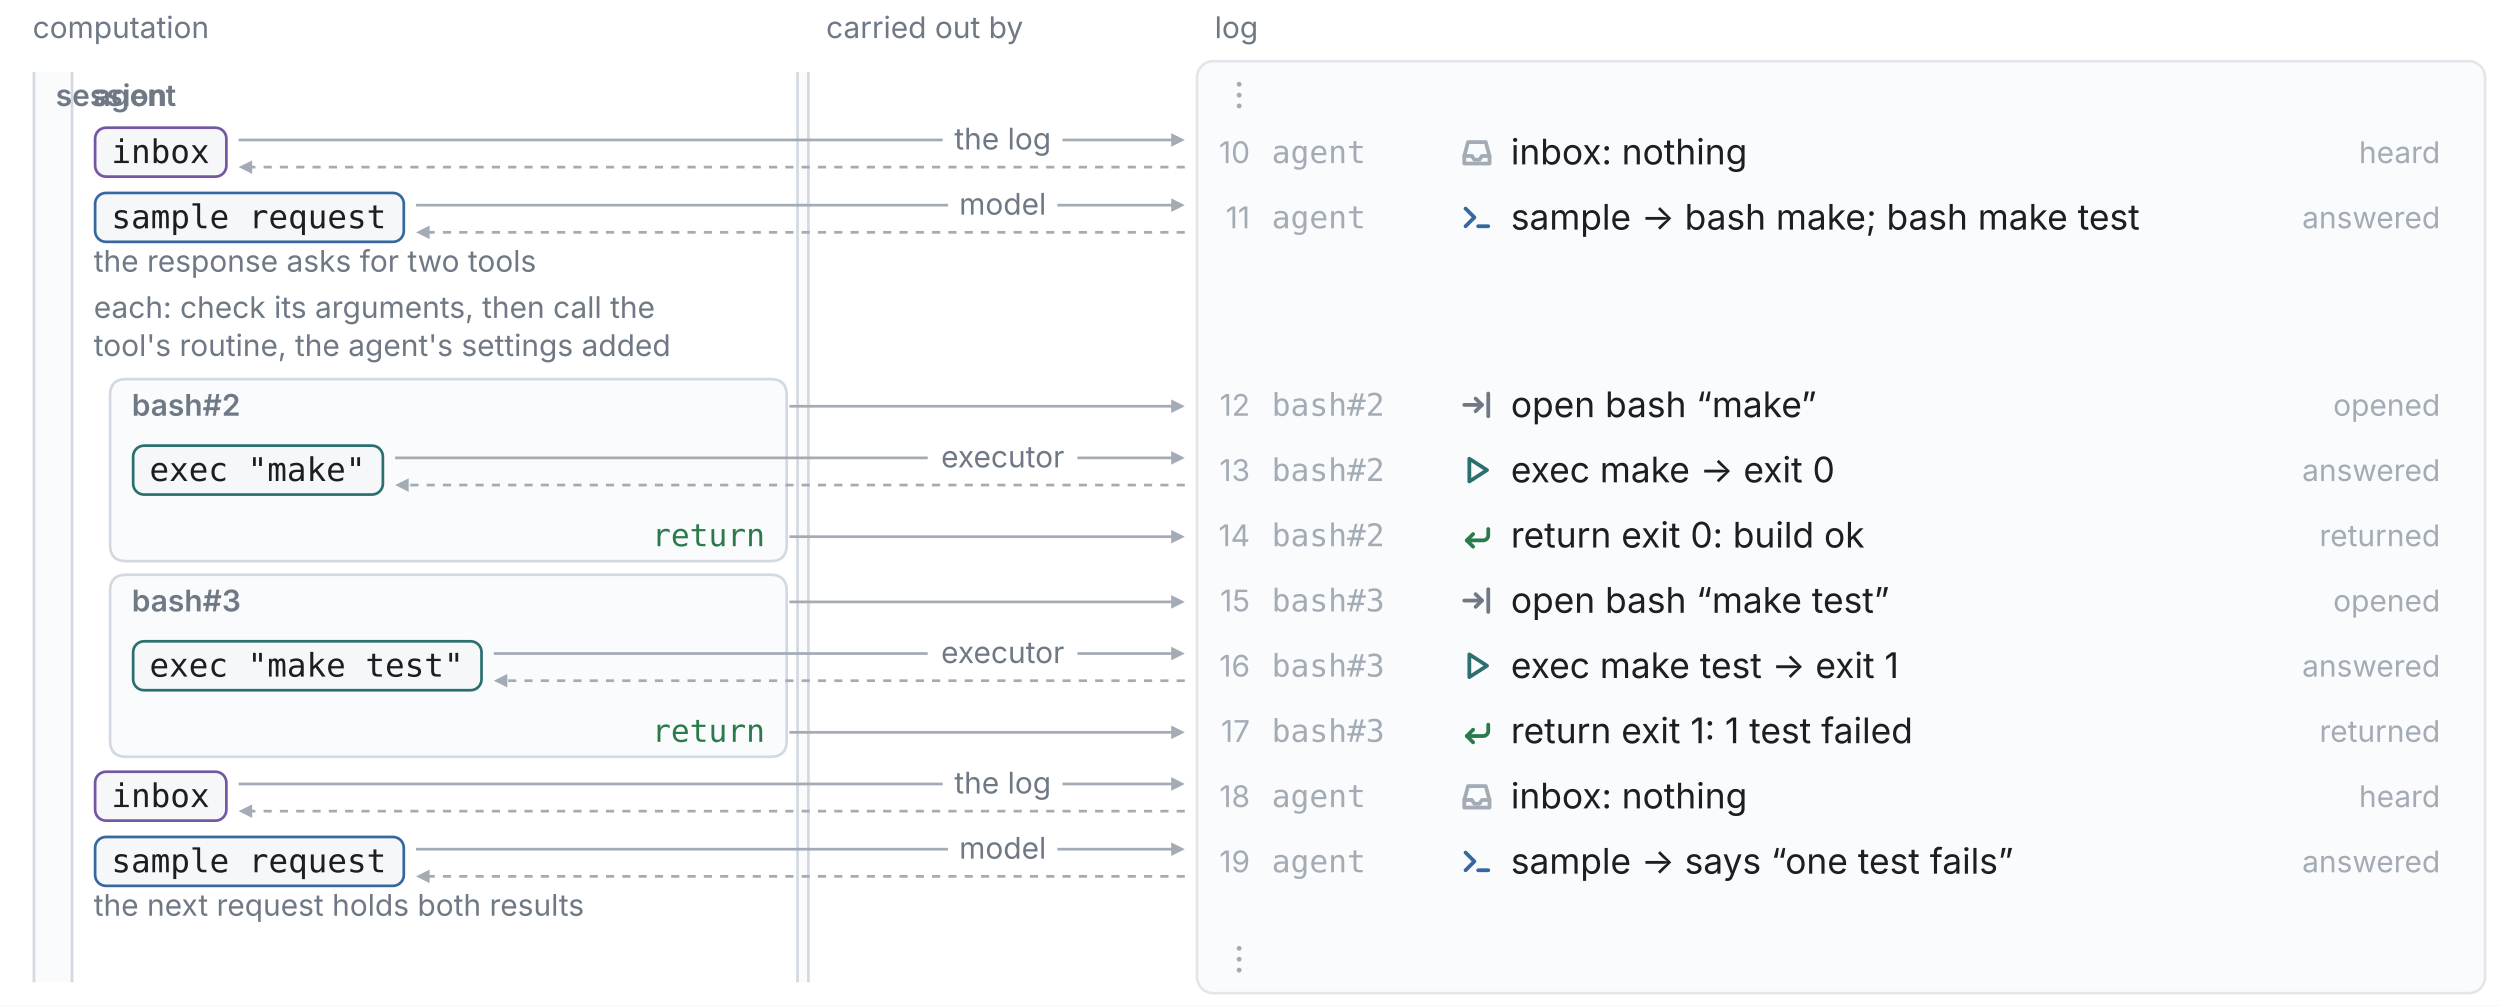
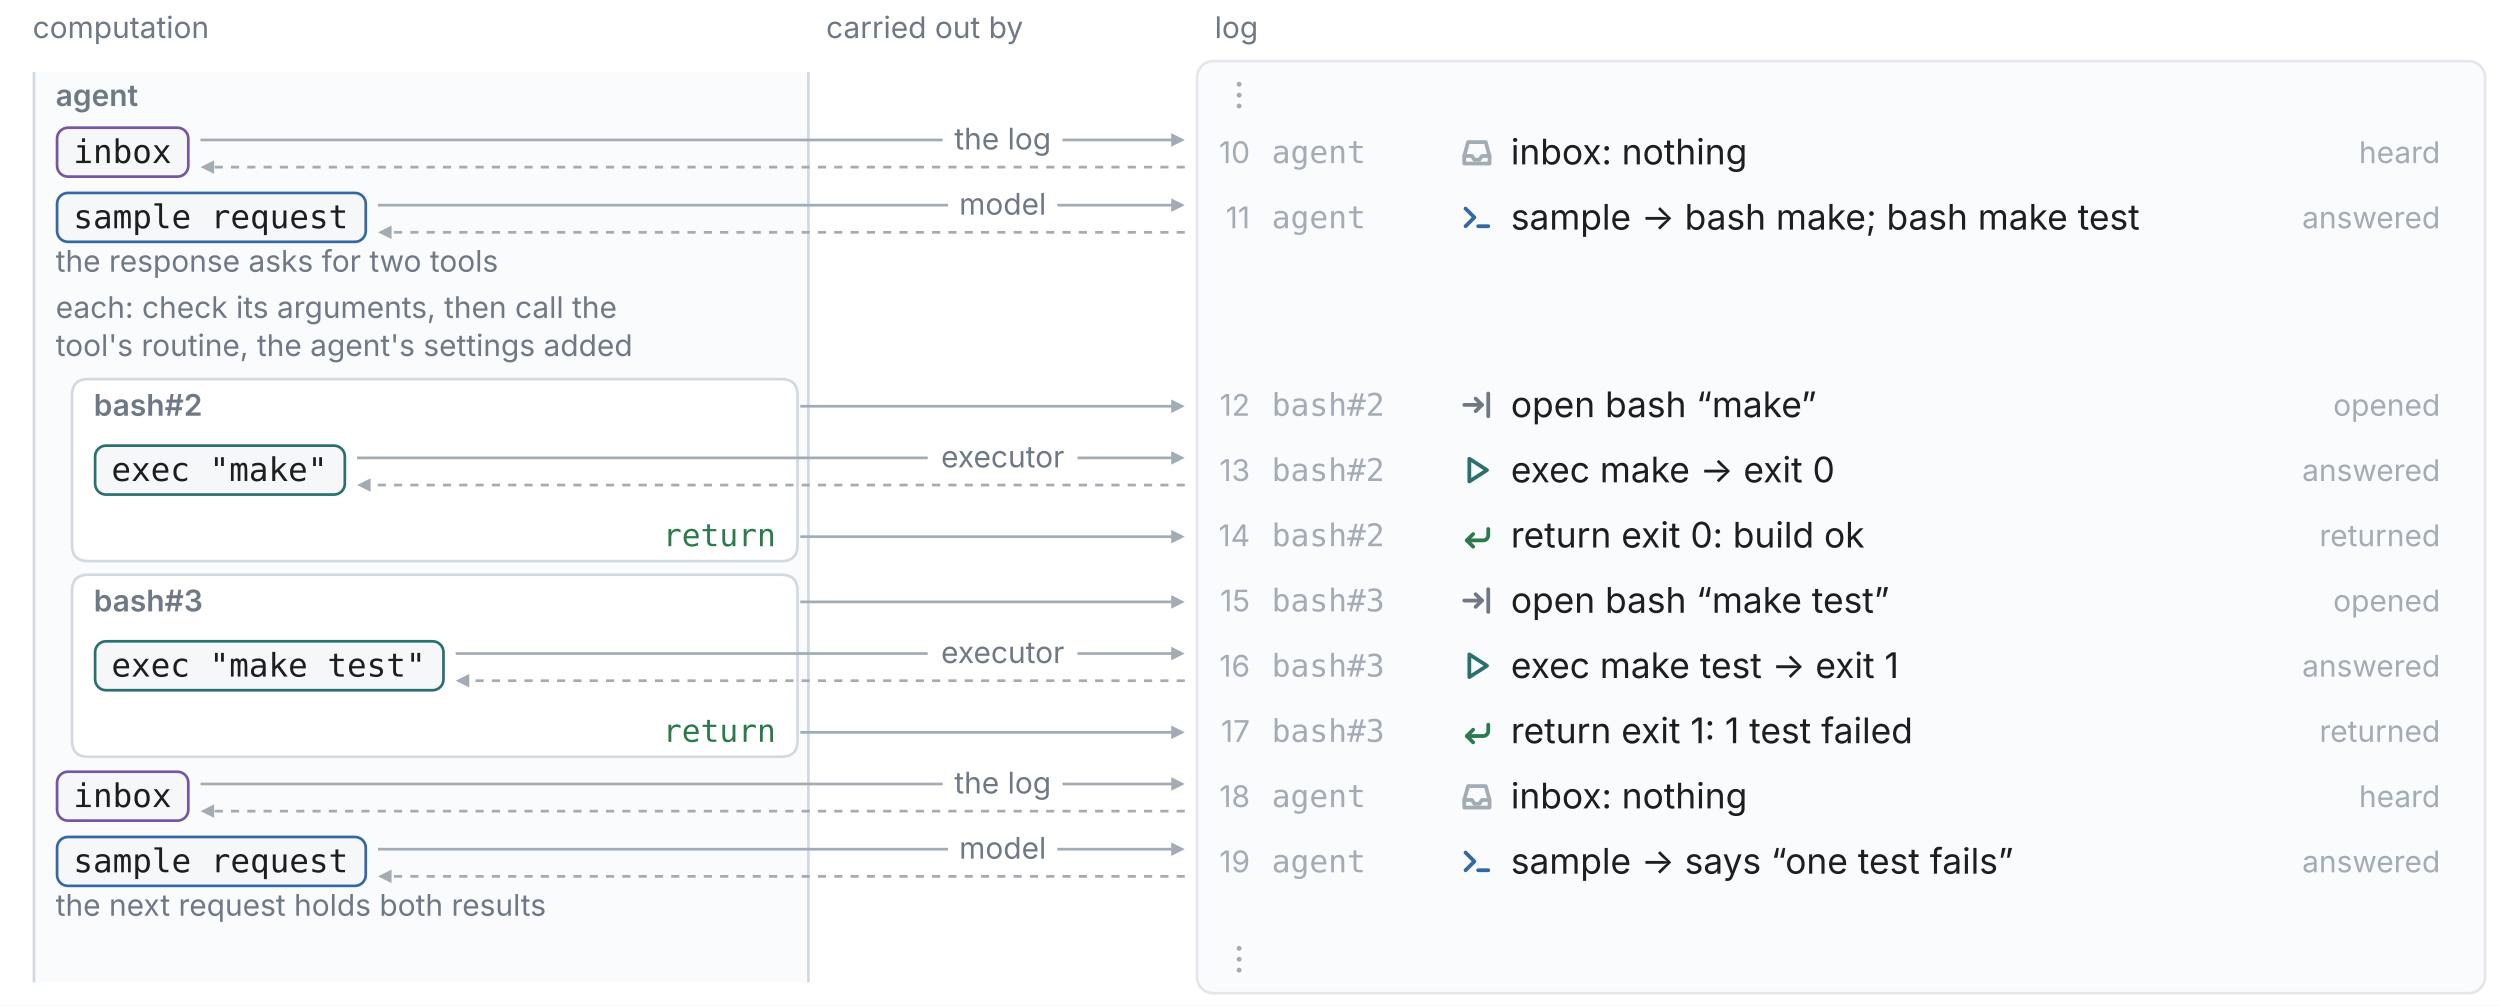
<svg xmlns="http://www.w3.org/2000/svg" viewBox="0 0 920 370" width="920" height="370">
  <style>text{font-family:-apple-system, BlinkMacSystemFont, 'Segoe UI', system-ui, sans-serif;font-size:13px;fill:#1c1e21}.m{font-family:ui-monospace, SFMono-Regular, Menlo, Consolas, monospace}.s{font-size:11px;fill:#6f7985}.f{font-size:11px;fill:#a3abb5}.b{font-weight:600}.n{font-variant-numeric:tabular-nums}.fr{font-family:ui-monospace, SFMono-Regular, Menlo, Consolas, monospace;font-size:11.5px;fill:#a3abb5}.ch{font-family:ui-monospace, SFMono-Regular, Menlo, Consolas, monospace;font-size:12px}.e{font-family:ui-monospace, SFMono-Regular, Menlo, Consolas, monospace;font-size:11.5px}.a{stroke:#a3abb5;fill:none}.d{stroke-dasharray:3 3}.bx{stroke:#d3d9e0;fill:none}</style>
  <rect width="920" height="370" fill="#fff" />
  <text x="12" y="14" class="s">computation</text>
  <text x="304" y="14" class="s">carried out by</text>
  <text x="447" y="14" class="s">log</text>
  <rect x="440.5" y="22.5" width="474" height="343" rx="6" fill="#fafbfc" stroke="#e3e6ea" />
  <path fill="#fafbfc" d="M12.5,361.5V26.5H297.5V361.5H12.5Z" />
  <path class="bx" d="M12.5,361.5V26.5M297.5,26.5V361.5" />
-   <path fill="#fff" d="M26.5,361.5V26.5H293.5V361.5H26.5Z" />
-   <path class="bx" d="M26.5,361.5V26.5M293.5,26.5V361.5" />
-   <path fill="#fafbfc" d="M40.5,200.5V145.5Q40.5,139.5 46.5,139.5H283.5Q289.5,139.5 289.5,145.5V200.5Q289.5,206.5 283.5,206.5H46.5Q40.5,206.5 40.5,200.5Z" />
-   <path class="bx" d="M40.5,200.5V145.5Q40.5,139.5 46.5,139.5H283.5Q289.5,139.5 289.5,145.5V200.5Q289.5,206.5 283.5,206.5H46.5Q40.5,206.5 40.5,200.5" />
-   <path fill="#fafbfc" d="M40.5,272.5V217.5Q40.5,211.5 46.5,211.5H283.5Q289.5,211.5 289.5,217.5V272.5Q289.5,278.5 283.5,278.5H46.5Q40.5,278.5 40.5,272.5Z" />
-   <path class="bx" d="M40.5,272.5V217.5Q40.5,211.5 46.5,211.5H283.5Q289.5,211.5 289.5,217.5V272.5Q289.5,278.5 283.5,278.5H46.5Q40.5,278.5 40.5,272.5" />
-   <text x="20.5" y="39" class="s b">session</text>
-   <text x="34.5" y="39" class="s b">agent</text>
+   <path fill="#fff" d="M26.5,200.5V145.5Q26.5,139.5 32.5,139.5H287.5Q293.5,139.5 293.5,145.5V200.5Q293.5,206.5 287.5,206.5H32.5Q26.5,206.5 26.5,200.5Z" />
+   <path class="bx" d="M26.5,200.5V145.5Q26.5,139.5 32.5,139.5H287.5Q293.5,139.5 293.5,145.5V200.5Q293.5,206.5 287.5,206.5H32.5Q26.5,206.5 26.5,200.5" />
+   <path fill="#fff" d="M26.5,272.5V217.5Q26.5,211.5 32.5,211.5H287.5Q293.5,211.5 293.5,217.5V272.5Q293.5,278.5 287.5,278.5H32.5Q26.5,278.5 26.5,272.5Z" />
+   <path class="bx" d="M26.5,272.5V217.5Q26.5,211.5 32.5,211.5H287.5Q293.5,211.5 293.5,217.5V272.5Q293.5,278.5 287.5,278.5H32.5Q26.5,278.5 26.5,272.5" />
+   <text x="20.5" y="39" class="s b">agent</text>
  <circle cx="456" cy="31" r="0.9" fill="#a3abb5" />
  <circle cx="456" cy="35" r="0.9" fill="#a3abb5" />
  <circle cx="456" cy="39" r="0.9" fill="#a3abb5" />
  <text x="460" y="60" class="f n" text-anchor="end">10</text>
  <text x="468" y="60" class="fr">agent</text>
  <g transform="translate(537,49.5) scale(0.9286)" stroke="#a3abb5" fill="#a3abb5" stroke-width="1.5" stroke-linecap="round" stroke-linejoin="round">
    <path d="M2 8.5h3l1 1.5h2l1-1.5h3" fill="none" />
    <path d="M2 8.5L3.5 3h7L12 8.5v3H2z" fill="none" />
  </g>
  <text x="556" y="60.5">inbox: nothing</text>
  <text x="898" y="60" class="f" text-anchor="end">heard</text>
-   <rect x="35.0" y="47.0" width="48.3" height="18" rx="4" fill="#f6f7f9" stroke="#7556a3" />
-   <text x="41" y="60" class="ch">inbox</text>
-   <path class="a" d="M87.8,51.5H432" />
+   <rect x="21.0" y="47.0" width="48.3" height="18" rx="4" fill="#f6f7f9" stroke="#7556a3" />
+   <text x="27" y="60" class="ch">inbox</text>
+   <path class="a" d="M73.8,51.5H432" />
  <path fill="#a3abb5" d="M436,51.5l-5,-2.5v5z" />
  <rect x="346.9" y="45.0" width="44.1" height="13" fill="#fff" />
  <text x="369" y="55" class="s" text-anchor="middle">the log</text>
-   <path class="a d" d="M436,61.5H91.8" />
-   <path fill="#a3abb5" d="M87.8,61.5l5,-2.5v5z" />
+   <path class="a d" d="M436,61.5H77.8" />
+   <path fill="#a3abb5" d="M73.8,61.5l5,-2.5v5z" />
  <text x="460" y="84" class="f n" text-anchor="end">11</text>
  <text x="468" y="84" class="fr">agent</text>
  <g transform="translate(537,73.5) scale(0.9286)" stroke="#3567a0" fill="#3567a0" stroke-width="1.5" stroke-linecap="round" stroke-linejoin="round">
    <path d="M2.5 3.5L6 7l-3.5 3.5" fill="none" />
    <path d="M7.5 10.5h4" fill="none" />
  </g>
  <text x="556" y="84.5">sample → bash make; bash make test</text>
  <text x="898" y="84" class="f" text-anchor="end">answered</text>
-   <rect x="35.0" y="71.0" width="113.6" height="18" rx="4" fill="#f6f7f9" stroke="#3567a0" />
-   <text x="41" y="84" class="ch">sample request</text>
-   <path class="a" d="M153.1,75.5H432" />
+   <rect x="21.0" y="71.0" width="113.6" height="18" rx="4" fill="#f6f7f9" stroke="#3567a0" />
+   <text x="27" y="84" class="ch">sample request</text>
+   <path class="a" d="M139.1,75.5H432" />
  <path fill="#a3abb5" d="M436,75.5l-5,-2.5v5z" />
  <rect x="348.9" y="69.0" width="40.2" height="13" fill="#fff" />
  <text x="369" y="79" class="s" text-anchor="middle">model</text>
-   <path class="a d" d="M436,85.5H157.1" />
-   <path fill="#a3abb5" d="M153.1,85.5l5,-2.5v5z" />
-   <text x="34.5" y="100" class="s">the response asks for two tools</text>
-   <text x="34.5" y="117" class="s">each: check its arguments, then call the</text>
-   <text x="34.5" y="131" class="s">tool's routine, the agent's settings added</text>
+   <path class="a d" d="M436,85.5H143.1" />
+   <path fill="#a3abb5" d="M139.1,85.5l5,-2.5v5z" />
+   <text x="20.5" y="100" class="s">the response asks for two tools</text>
+   <text x="20.5" y="117" class="s">each: check its arguments, then call the</text>
+   <text x="20.5" y="131" class="s">tool's routine, the agent's settings added</text>
  <text x="460" y="153" class="f n" text-anchor="end">12</text>
  <text x="468" y="153" class="fr">bash#2</text>
  <g transform="translate(537,142.5) scale(0.9286)" stroke="#6f7985" fill="#6f7985" stroke-width="1.5" stroke-linecap="round" stroke-linejoin="round">
    <path d="M2 7h7" fill="none" />
    <path d="M6.5 4.5L9 7l-2.5 2.5" fill="none" />
    <path d="M11.5 2.5v9" fill="none" />
  </g>
  <text x="556" y="153.5">open bash “make”</text>
  <text x="898" y="153" class="f" text-anchor="end">opened</text>
-   <text x="48.5" y="153" class="s b">bash#2</text>
-   <path class="a" d="M290.5,149.5H432" />
+   <text x="34.5" y="153" class="s b">bash#2</text>
+   <path class="a" d="M294.5,149.5H432" />
  <path fill="#a3abb5" d="M436,149.5l-5,-2.5v5z" />
  <text x="460" y="177" class="f n" text-anchor="end">13</text>
  <text x="468" y="177" class="fr">bash#2</text>
  <g transform="translate(537,166.5) scale(0.9286)" stroke="#2b6f6f" fill="#2b6f6f" stroke-width="1.5" stroke-linecap="round" stroke-linejoin="round">
    <path d="M4 2.5l7 4.5-7 4.5z" fill="none" />
  </g>
  <text x="556" y="177.5">exec make → exit 0</text>
  <text x="898" y="177" class="f" text-anchor="end">answered</text>
-   <rect x="49.0" y="164.0" width="91.9" height="18" rx="4" fill="#f6f7f9" stroke="#2b6f6f" />
-   <text x="55" y="177" class="ch">exec "make"</text>
-   <path class="a" d="M145.4,168.5H432" />
+   <rect x="35.0" y="164.0" width="91.9" height="18" rx="4" fill="#f6f7f9" stroke="#2b6f6f" />
+   <text x="41" y="177" class="ch">exec "make"</text>
+   <path class="a" d="M131.4,168.5H432" />
  <path fill="#a3abb5" d="M436,168.5l-5,-2.5v5z" />
  <rect x="341.4" y="162.0" width="55.1" height="13" fill="#fff" />
  <text x="369" y="172" class="s" text-anchor="middle">executor</text>
-   <path class="a d" d="M436,178.5H149.4" />
-   <path fill="#a3abb5" d="M145.4,178.5l5,-2.5v5z" />
+   <path class="a d" d="M436,178.5H135.4" />
+   <path fill="#a3abb5" d="M131.4,178.5l5,-2.5v5z" />
  <text x="460" y="201" class="f n" text-anchor="end">14</text>
  <text x="468" y="201" class="fr">bash#2</text>
  <g transform="translate(537,190.5) scale(0.9286)" stroke="#2a7a4b" fill="#2a7a4b" stroke-width="1.5" stroke-linecap="round" stroke-linejoin="round">
    <path d="M11.5 4.5v2.5a2 2 0 0 1-2 2H3" fill="none" />
    <path d="M5.5 6.5L3 9l2.5 2.5" fill="none" />
  </g>
  <text x="556" y="201.5">return exit 0: build ok</text>
  <text x="898" y="201" class="f" text-anchor="end">returned</text>
-   <text x="281.5" y="201" class="e" style="fill:#2a7a4b" text-anchor="end">return</text>
-   <path class="a" d="M290.5,197.5H432" />
+   <text x="285.5" y="201" class="e" style="fill:#2a7a4b" text-anchor="end">return</text>
+   <path class="a" d="M294.5,197.5H432" />
  <path fill="#a3abb5" d="M436,197.5l-5,-2.5v5z" />
  <text x="460" y="225" class="f n" text-anchor="end">15</text>
  <text x="468" y="225" class="fr">bash#3</text>
  <g transform="translate(537,214.5) scale(0.9286)" stroke="#6f7985" fill="#6f7985" stroke-width="1.5" stroke-linecap="round" stroke-linejoin="round">
    <path d="M2 7h7" fill="none" />
    <path d="M6.5 4.5L9 7l-2.5 2.5" fill="none" />
    <path d="M11.5 2.5v9" fill="none" />
  </g>
  <text x="556" y="225.5">open bash “make test”</text>
  <text x="898" y="225" class="f" text-anchor="end">opened</text>
-   <text x="48.5" y="225" class="s b">bash#3</text>
-   <path class="a" d="M290.5,221.5H432" />
+   <text x="34.5" y="225" class="s b">bash#3</text>
+   <path class="a" d="M294.5,221.5H432" />
  <path fill="#a3abb5" d="M436,221.5l-5,-2.5v5z" />
  <text x="460" y="249" class="f n" text-anchor="end">16</text>
  <text x="468" y="249" class="fr">bash#3</text>
  <g transform="translate(537,238.5) scale(0.9286)" stroke="#2b6f6f" fill="#2b6f6f" stroke-width="1.5" stroke-linecap="round" stroke-linejoin="round">
    <path d="M4 2.5l7 4.5-7 4.5z" fill="none" />
  </g>
  <text x="556" y="249.5">exec make test → exit 1</text>
  <text x="898" y="249" class="f" text-anchor="end">answered</text>
-   <rect x="49.0" y="236.0" width="128.2" height="18" rx="4" fill="#f6f7f9" stroke="#2b6f6f" />
-   <text x="55" y="249" class="ch">exec "make test"</text>
-   <path class="a" d="M181.7,240.5H432" />
+   <rect x="35.0" y="236.0" width="128.2" height="18" rx="4" fill="#f6f7f9" stroke="#2b6f6f" />
+   <text x="41" y="249" class="ch">exec "make test"</text>
+   <path class="a" d="M167.7,240.5H432" />
  <path fill="#a3abb5" d="M436,240.5l-5,-2.5v5z" />
  <rect x="341.4" y="234.0" width="55.1" height="13" fill="#fff" />
  <text x="369" y="244" class="s" text-anchor="middle">executor</text>
-   <path class="a d" d="M436,250.5H185.7" />
-   <path fill="#a3abb5" d="M181.7,250.5l5,-2.5v5z" />
+   <path class="a d" d="M436,250.5H171.7" />
+   <path fill="#a3abb5" d="M167.7,250.5l5,-2.5v5z" />
  <text x="460" y="273" class="f n" text-anchor="end">17</text>
  <text x="468" y="273" class="fr">bash#3</text>
  <g transform="translate(537,262.5) scale(0.9286)" stroke="#2a7a4b" fill="#2a7a4b" stroke-width="1.5" stroke-linecap="round" stroke-linejoin="round">
    <path d="M11.5 4.5v2.5a2 2 0 0 1-2 2H3" fill="none" />
    <path d="M5.5 6.5L3 9l2.5 2.5" fill="none" />
  </g>
  <text x="556" y="273.5">return exit 1: 1 test failed</text>
  <text x="898" y="273" class="f" text-anchor="end">returned</text>
-   <text x="281.5" y="273" class="e" style="fill:#2a7a4b" text-anchor="end">return</text>
-   <path class="a" d="M290.5,269.5H432" />
+   <text x="285.5" y="273" class="e" style="fill:#2a7a4b" text-anchor="end">return</text>
+   <path class="a" d="M294.5,269.5H432" />
  <path fill="#a3abb5" d="M436,269.5l-5,-2.5v5z" />
  <text x="460" y="297" class="f n" text-anchor="end">18</text>
  <text x="468" y="297" class="fr">agent</text>
  <g transform="translate(537,286.5) scale(0.9286)" stroke="#a3abb5" fill="#a3abb5" stroke-width="1.5" stroke-linecap="round" stroke-linejoin="round">
    <path d="M2 8.5h3l1 1.5h2l1-1.5h3" fill="none" />
    <path d="M2 8.5L3.5 3h7L12 8.5v3H2z" fill="none" />
  </g>
  <text x="556" y="297.5">inbox: nothing</text>
  <text x="898" y="297" class="f" text-anchor="end">heard</text>
-   <rect x="35.0" y="284.0" width="48.3" height="18" rx="4" fill="#f6f7f9" stroke="#7556a3" />
-   <text x="41" y="297" class="ch">inbox</text>
-   <path class="a" d="M87.8,288.5H432" />
+   <rect x="21.0" y="284.0" width="48.3" height="18" rx="4" fill="#f6f7f9" stroke="#7556a3" />
+   <text x="27" y="297" class="ch">inbox</text>
+   <path class="a" d="M73.8,288.5H432" />
  <path fill="#a3abb5" d="M436,288.5l-5,-2.5v5z" />
  <rect x="346.9" y="282.0" width="44.1" height="13" fill="#fff" />
  <text x="369" y="292" class="s" text-anchor="middle">the log</text>
-   <path class="a d" d="M436,298.5H91.8" />
-   <path fill="#a3abb5" d="M87.8,298.5l5,-2.5v5z" />
+   <path class="a d" d="M436,298.5H77.8" />
+   <path fill="#a3abb5" d="M73.8,298.5l5,-2.5v5z" />
  <text x="460" y="321" class="f n" text-anchor="end">19</text>
  <text x="468" y="321" class="fr">agent</text>
  <g transform="translate(537,310.5) scale(0.9286)" stroke="#3567a0" fill="#3567a0" stroke-width="1.5" stroke-linecap="round" stroke-linejoin="round">
    <path d="M2.5 3.5L6 7l-3.5 3.5" fill="none" />
    <path d="M7.5 10.5h4" fill="none" />
  </g>
  <text x="556" y="321.5">sample → says “one test fails”</text>
  <text x="898" y="321" class="f" text-anchor="end">answered</text>
-   <rect x="35.0" y="308.0" width="113.6" height="18" rx="4" fill="#f6f7f9" stroke="#3567a0" />
-   <text x="41" y="321" class="ch">sample request</text>
-   <path class="a" d="M153.1,312.5H432" />
+   <rect x="21.0" y="308.0" width="113.6" height="18" rx="4" fill="#f6f7f9" stroke="#3567a0" />
+   <text x="27" y="321" class="ch">sample request</text>
+   <path class="a" d="M139.1,312.5H432" />
  <path fill="#a3abb5" d="M436,312.5l-5,-2.5v5z" />
  <rect x="348.9" y="306.0" width="40.2" height="13" fill="#fff" />
  <text x="369" y="316" class="s" text-anchor="middle">model</text>
-   <path class="a d" d="M436,322.5H157.1" />
-   <path fill="#a3abb5" d="M153.1,322.5l5,-2.5v5z" />
-   <text x="34.5" y="337" class="s">the next request holds both results</text>
+   <path class="a d" d="M436,322.5H143.1" />
+   <path fill="#a3abb5" d="M139.1,322.5l5,-2.5v5z" />
+   <text x="20.5" y="337" class="s">the next request holds both results</text>
  <circle cx="456" cy="349" r="0.9" fill="#a3abb5" />
  <circle cx="456" cy="353" r="0.9" fill="#a3abb5" />
  <circle cx="456" cy="357" r="0.9" fill="#a3abb5" />
</svg>
